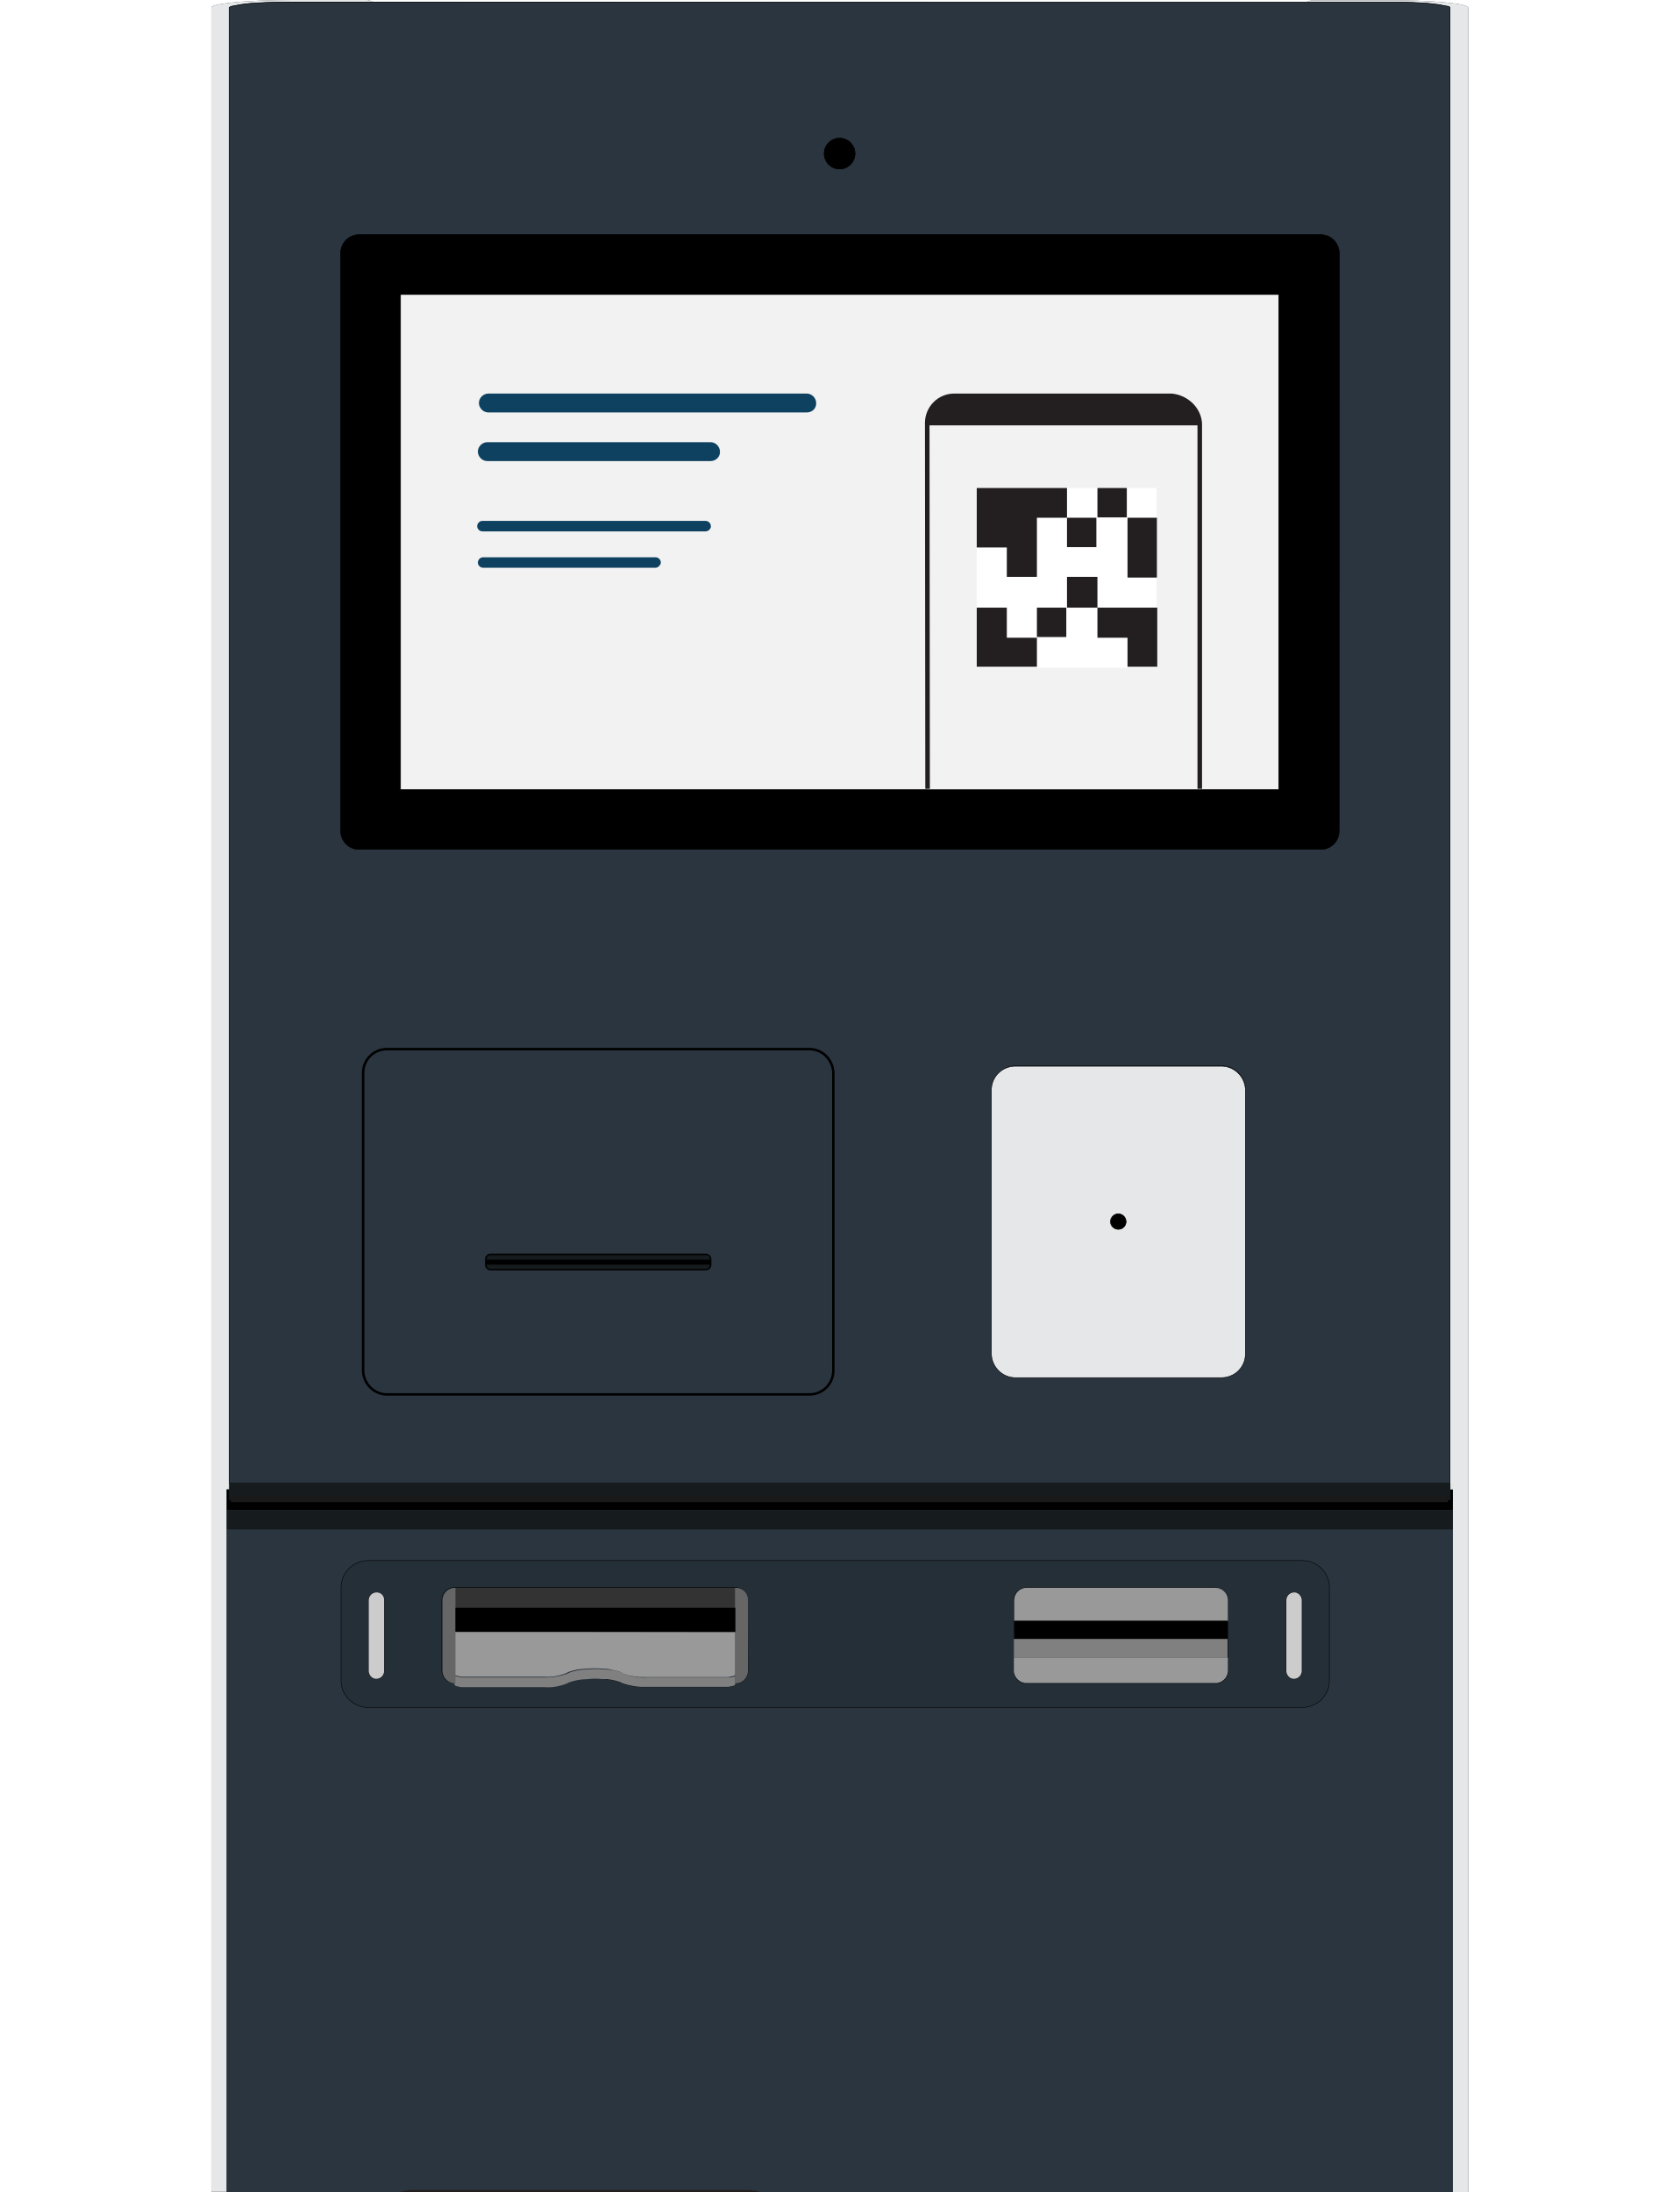
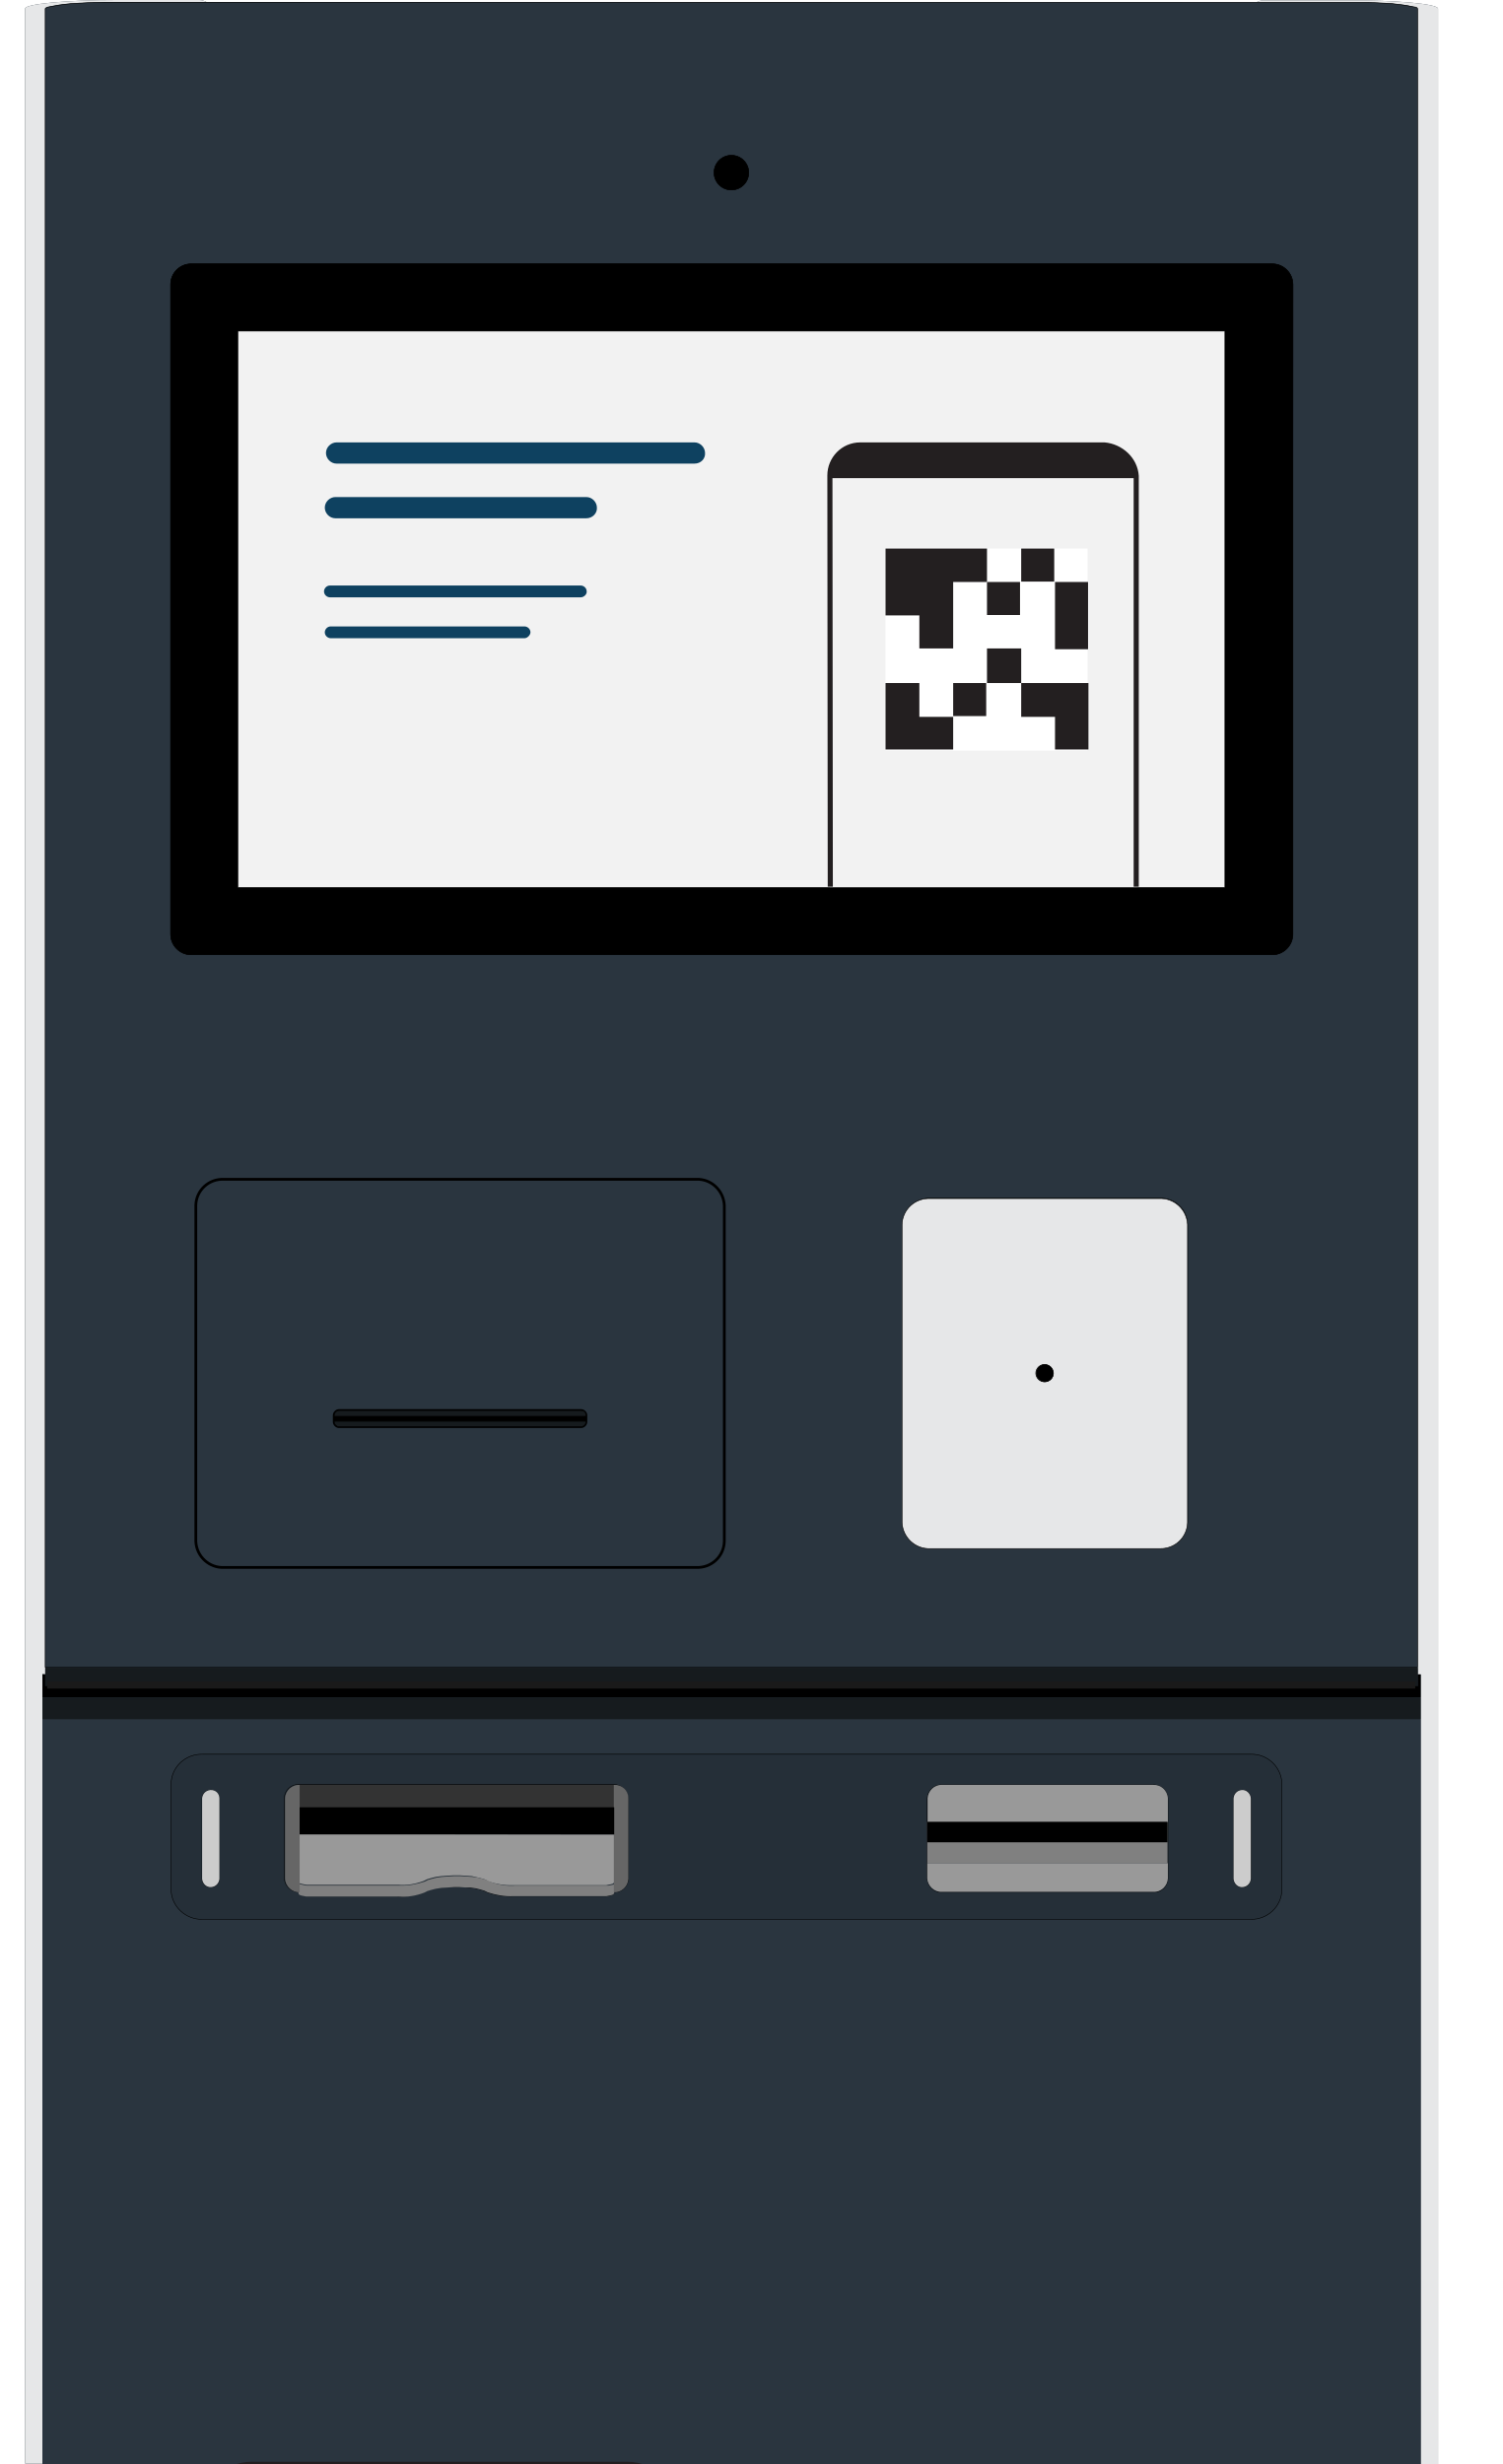
- <svg xmlns="http://www.w3.org/2000/svg" id="emrGYTzlMPA1" viewBox="0 0 480 626.6" shape-rendering="geometricPrecision" text-rendering="geometricPrecision">
+ <svg xmlns="http://www.w3.org/2000/svg" id="emrGYTzlMPA1" viewBox="54 0 382 626.6" shape-rendering="geometricPrecision" text-rendering="geometricPrecision">
  <style>#emrGYTzlMPA72_to {animation: emrGYTzlMPA72_to__to 3500ms linear infinite normal forwards}@keyframes emrGYTzlMPA72_to__to { 0% {transform: translate(314.982px,813.0565px)} 42.857% {transform: translate(314.982px,813.0565px);animation-timing-function: cubic-bezier(0,0,0.58,1)} 57.143% {transform: translate(314.982px,452.0488px);animation-timing-function: cubic-bezier(0,0,0.58,1)} 60% {transform: translate(314.982px,467.1px)} 80% {transform: translate(314.982px,467.1px)} 91.429% {transform: translate(196.7933px,841.0053px)} 100% {transform: translate(196.7933px,841.0053px)}} #emrGYTzlMPA85_to {animation: emrGYTzlMPA85_to__to 3500ms linear infinite normal forwards}@keyframes emrGYTzlMPA85_to__to { 0% {transform: translate(287.85px,846.4526px);animation-timing-function: cubic-bezier(0.42,0,0.58,1)} 11.429% {transform: translate(264.4px,477.1px);animation-timing-function: cubic-bezier(0.42,0,0.58,1)} 14.286% {transform: translate(264.4px,491.1px)} 29.429% {transform: translate(264.4px,491.1px)} 40% {transform: translate(197.6721px,846.3526px)} 100% {transform: translate(197.6721px,846.3526px)}}</style>
  <path id="emrGYTzlMPA2" d="M415.3,626.6L419.7,626.6L419.7,2.2C419.7,1,409.2,0,396.3,0.1L375.2,0.1C374.6,0.1,374,0.3,373.5,0.6L106.5,0.5C105.9,0.2,105.4,0,104.7,0L83.6,0C70.8,0,60.3,1,60.4,2.2L60.4,626.5L64.8,626.5L64.8,626.6L415.3,626.6M64.8,425.7L65.5,425.7L65.5,425.8L64.8,425.7L64.8,425.7Z" fill="rgb(42,53,63)" stroke="none" stroke-width="1" />
  <g id="emrGYTzlMPA3">
    <g id="emrGYTzlMPA4">
      <g id="emrGYTzlMPA5">
        <g id="emrGYTzlMPA6">
          <path id="emrGYTzlMPA7" d="M106.5,0.5L85.2,0.5L82.8,0.5L80.5,0.5L78.2,0.6L76,0.7L74,0.8L72.2,0.9L70.5,1L69,1.2L67.8,1.4L66.8,1.6L66.1,1.8L65.6,2L65.5,2.1L65.5,425.7L64.8,425.7L64.8,610L64.8,626.5L60.4,626.5L60.4,2.2C60.3,1,70.8,0,83.6,0L104.7,0C105.4,0,105.9,0.2,106.5,0.5Z" fill="rgb(230,231,232)" stroke="none" stroke-width="1" />
          <path id="emrGYTzlMPA8" d="M419.7,2.2L419.7,626.6L415.3,626.6L415.3,625.9L415.3,425.8L414.5,425.8L414.5,2.2L414.3,2L414.1,1.9L414.1,1.9L414,1.9L413.8,1.8L413.1,1.6L412.1,1.4L410.9,1.2L409.5,1.1L407.8,0.9L406,0.8L404,0.7L401.8,0.6L399.5,0.6L397.2,0.6L394.8,0.6L373.5,0.6C374,0.3,374.6,0.1,375.2,0.1L396.3,0.1C409.2,0,419.7,1,419.7,2.2Z" fill="rgb(230,231,232)" stroke="none" stroke-width="1" />
          <polygon id="emrGYTzlMPA9" points="414.4,2 414.3,1.9 414.3,1.9 414.2,1.9 414,1.8 413.2,1.7 412.2,1.5 411,1.3 409.6,1.1 407.9,0.9 406.1,0.8 404.1,0.7 401.9,0.6 399.6,0.6 397.3,0.6 394.9,0.6 85.2,0.6 82.8,0.6 80.5,0.6 78.2,0.6 76,0.7 74,0.8 72.2,0.9 70.5,1.1 69,1.3 67.9,1.5 66.8,1.7 66.1,1.8 65.7,2 65.5,2.2 65.5,424 414.5,424 414.5,2.2" fill="rgb(42,53,63)" stroke="rgb(0,0,0)" stroke-width="0.14" stroke-linecap="round" stroke-linejoin="round" />
          <circle id="emrGYTzlMPA10" r="4.4" transform="matrix(1 0 0 1 240 43.9)" fill="rgb(42,53,63)" stroke="rgb(0,0,0)" stroke-width="0.14" stroke-linecap="round" stroke-linejoin="round" />
          <path id="emrGYTzlMPA11" d="M238.2,392C238,395.9,234.7,398.8,231,398.6L111,398.6C107.1,398.8,103.9,395.8,103.8,392L103.8,306.5C104,302.6,107.3,299.7,111,299.9L231,299.9C234.9,299.7,238.1,302.7,238.2,306.5L238.2,392L238.2,392Z" fill="rgb(42,53,63)" stroke="rgb(0,0,0)" stroke-width="0.14" stroke-linecap="round" stroke-linejoin="round" />
          <path id="emrGYTzlMPA12" d="M356,387.1C355.8,391,352.5,393.9,348.8,393.7L290.7,393.7C286.8,393.9,283.6,390.9,283.5,387.1L283.5,311.3C283.7,307.4,287,304.5,290.7,304.7L348.8,304.7C352.7,304.5,355.9,307.5,356,311.3L356,387.1Z" fill="rgb(42,53,63)" stroke="rgb(0,0,0)" stroke-width="0.14" stroke-linecap="round" stroke-linejoin="round" />
          <path id="emrGYTzlMPA13" d="M382.7,237.6C382.7,240.4,380.4,242.8,377.5,242.8L102.6,242.8C99.8,242.8,97.4,240.5,97.4,237.6L97.4,72.3C97.4,69.5,99.7,67.1,102.6,67.1L377.6,67.1C380.4,67.1,382.8,69.4,382.8,72.3L382.7,237.6L382.7,237.6Z" fill="rgb(42,53,63)" stroke="rgb(0,0,0)" stroke-width="0.14" stroke-linecap="round" stroke-linejoin="round" />
          <path id="emrGYTzlMPA14" d="M377.5,67.1L102.6,67.1C99.8,67.1,97.4,69.4,97.4,72.3L97.4,237.6C97.4,240.4,99.7,242.8,102.6,242.8L377.6,242.8C380.4,242.8,382.8,240.5,382.8,237.6L382.8,72.3C382.7,69.4,380.4,67.1,377.5,67.1Z" fill="rgb(0,0,0)" stroke="rgb(0,0,0)" stroke-width="0.14" stroke-linecap="round" stroke-linejoin="round" />
          <rect id="emrGYTzlMPA15" width="251" height="141.5" rx="0" ry="0" transform="matrix(1 0 0 1 114.5 84.2)" fill="rgb(0,0,0)" stroke="rgb(0,0,0)" stroke-width="0.14" stroke-linecap="round" stroke-linejoin="round" />
          <rect id="emrGYTzlMPA16" width="251" height="141.5" rx="0" ry="0" transform="matrix(1 0 0 1 114.5 84.2)" fill="rgb(242,242,242)" stroke="rgb(0,0,0)" stroke-width="0.14" stroke-linecap="round" stroke-linejoin="round" />
          <rect id="emrGYTzlMPA17" width="350.5" height="189.4" rx="0" ry="0" transform="matrix(1 0 0 1 64.8 437.2)" fill="rgb(42,53,63)" stroke="none" stroke-width="1" />
          <path id="emrGYTzlMPA18" d="M380.1,480.6C379.9,484.9,376.3,488.2,372.1,488.1L105.5,488.1C101.2,488.2,97.6,484.9,97.5,480.6L97.5,453.6C97.7,449.3,101.3,446,105.5,446.1L372,446.1C376.3,446,379.9,449.3,380,453.6L380,480.6L380.1,480.6Z" fill="rgb(42,53,63)" stroke="none" stroke-width="1" />
          <path id="emrGYTzlMPA19" d="M372.1,446.1L105.5,446.1C101.2,446,97.6,449.3,97.5,453.6L97.5,480.6C97.6,484.9,101.3,488.2,105.5,488.1L372,488.1C376.3,488.2,379.9,484.9,380,480.6L380,453.6C379.9,449.3,376.3,446,372.1,446.1Z" fill="rgb(37,47,56)" stroke="rgb(0,0,0)" stroke-width="0.14" stroke-miterlimit="10" />
          <path id="emrGYTzlMPA20" d="M109.8,477.8C109.7,478.9,108.9,479.8,107.7,479.9C106.5,480,105.5,479,105.4,477.8L105.4,457.3C105.5,456.2,106.3,455.3,107.5,455.2C108.7,455.1,109.7,456.1,109.8,457.3L109.8,477.8Z" fill="rgb(37,47,56)" stroke="rgb(0,0,0)" stroke-width="0.14" stroke-miterlimit="10" />
          <path id="emrGYTzlMPA21" d="M213.8,477.8C213.7,479.7,212.1,481.3,210.1,481.2L210.1,481.4L210,481.6L209.8,481.8L209.5,481.9L209.1,482L208.6,482.1L208.1,482.2L207.5,482.2L206.9,482.2L184.4,482.2C182.2,482.3,180,481.9,177.9,481.2L177.1,480.8L176.1,480.5L174.9,480.2L173.5,480L172,479.9L170.4,479.8L169,479.8L167.4,479.9L165.9,480L164.5,480.2L163.3,480.5L162.3,480.8L161.5,481.2C159.4,482,157.2,482.4,155,482.2L133,482.2L132.5,482.2L131.9,482.2L131.5,482L131,481.9L130.6,481.8L130.3,481.7L130.1,481.5L130,481.3L130,481.1C128.1,481.2,126.4,479.6,126.3,477.7L126.3,457.2C126.4,455.3,128,453.7,130,453.8L210,453.8C211.9,453.7,213.6,455.3,213.7,457.2L213.8,477.8L213.8,477.8Z" fill="rgb(37,47,56)" stroke="rgb(0,0,0)" stroke-width="0.14" stroke-miterlimit="10" />
          <path id="emrGYTzlMPA22" d="M351,477.8C350.9,479.7,349.3,481.3,347.3,481.2L293.5,481.2C291.6,481.3,289.9,479.7,289.8,477.8L289.8,457.3C289.9,455.4,291.5,453.8,293.5,453.9L347.3,453.9C349.2,453.8,350.9,455.4,351,457.3L351,477.8Z" fill="rgb(37,47,56)" stroke="rgb(0,0,0)" stroke-width="0.14" stroke-miterlimit="10" />
          <path id="emrGYTzlMPA23" d="M372.1,477.8C372,478.9,371.2,479.8,370,479.9C368.8,480,367.8,479,367.7,477.8L367.7,457.3C367.8,456.2,368.6,455.3,369.8,455.2C371,455.1,372,456.1,372.1,457.3L372.1,477.8Z" fill="rgb(37,47,56)" stroke="rgb(0,0,0)" stroke-width="0.14" stroke-miterlimit="10" />
          <path id="emrGYTzlMPA24" d="M351,473.8L351,477.7C350.9,479.6,349.3,481.2,347.3,481.1L293.5,481.1C291.6,481.2,289.9,479.6,289.8,477.7L289.8,473.8L351,473.8Z" fill="rgb(153,153,153)" stroke="none" stroke-width="1" />
          <path id="emrGYTzlMPA25" d="M351,457.3L351,463.4L289.9,463.4L289.9,457.3C290,455.4,291.6,453.8,293.6,453.9L347.3,453.9C349.2,453.8,350.9,455.3,351,457.3Z" fill="rgb(153,153,153)" stroke="none" stroke-width="1" />
          <rect id="emrGYTzlMPA26" width="61.1" height="10.5" rx="0" ry="0" transform="matrix(1 0 0 1 289.8 463.3)" fill="rgb(128,128,128)" stroke="none" stroke-width="1" />
          <rect id="emrGYTzlMPA27" width="61.1" height="5.2" rx="0" ry="0" transform="matrix(1 0 0 1 289.8 463.3)" fill="rgb(0,0,0)" stroke="none" stroke-width="1" />
          <path id="emrGYTzlMPA28" d="M372.1,457.3L372.1,477.8C372,478.9,371.2,479.8,370,479.9C368.8,480,367.8,479,367.7,477.8L367.7,457.3C367.8,456.2,368.6,455.3,369.8,455.2C371,455.1,372,456.1,372.1,457.3Z" fill="rgb(204,204,204)" stroke="none" stroke-width="1" />
          <path id="emrGYTzlMPA29" d="M109.8,457.3L109.8,477.8C109.7,478.9,108.9,479.8,107.7,479.9C106.5,480,105.5,479,105.4,477.8L105.4,457.3C105.5,456.2,106.3,455.3,107.5,455.2C108.8,455.1,109.8,456.1,109.8,457.3Z" fill="rgb(204,204,204)" stroke="none" stroke-width="1" />
          <rect id="emrGYTzlMPA30" width="80" height="5.9" rx="0" ry="0" transform="matrix(1 0 0 1 130.2 453.9)" fill="rgb(51,51,51)" stroke="none" stroke-width="1" />
          <path id="emrGYTzlMPA31" d="M210.2,466.5L210.2,478.6L210.1,478.8L209.9,479L209.6,479.1L209.2,479.2L208.7,479.3L208.2,479.4L207.6,479.4L207,479.4L184.5,479.4C182.3,479.5,180.1,479.1,178,478.4L177.5,478L176.5,477.7L175.3,477.4L174,477.1L172.5,477L170.9,476.9L169.3,476.9L167.7,477L166.2,477.1L164.8,477.3L163.6,477.6L162.6,477.9L161.8,478.3C159.7,479.1,157.5,479.5,155.3,479.3L133,479.3L132.5,479.3L131.9,479.3L131.4,479.2L130.9,479.1L130.5,479L130.2,478.9L130,478.7L129.9,478.5L129.9,466.4L210.2,466.5L210.2,466.5Z" fill="rgb(153,153,153)" stroke="none" stroke-width="1" />
          <path id="emrGYTzlMPA32" d="M210.2,478.6L210.2,481.4L210.1,481.6L209.9,481.8L209.6,481.9L209.2,482L208.7,482.1L208.2,482.2L207.6,482.2L207,482.2L184.5,482.2C182.3,482.3,180.1,481.9,178,481.2L177.2,480.8L176.2,480.5L175,480.2L173.6,480L172.5,480L170.9,479.9L169.4,479.9L167.8,480L166.3,480.1L164.9,480.3L163.7,480.6L162.7,480.9L161.9,481.3C159.8,482.1,157.6,482.5,155.4,482.3L133,482.3L132.5,482.3L131.9,482.3L131.4,482.2L130.9,482.1L130.5,482L130.2,481.9L130,481.7L129.9,481.5L129.9,478.7L130,478.9L130.2,479.1L130.5,479.2L130.9,479.3L131.4,479.4L131.9,479.5L132.5,479.5L133.1,479.5L155.5,479.5C157.7,479.6,159.9,479.2,162,478.5L162.8,478.1L163.8,477.8L165,477.5L166.4,477.3L167.9,477.2L169.5,477.1L171.1,477.1L172.7,477.2L174.2,477.3L175.6,477.5L176.8,477.8L177.8,478.1L178.6,478.5C180.7,479.3,182.9,479.7,185.1,479.5L207.6,479.5L208.2,479.5L208.8,479.5L209.3,479.4L209.8,479.3L210.2,479.2L210.5,479.1L210.7,478.9L210.2,478.6Z" fill="rgb(128,128,128)" stroke="none" stroke-width="1" />
          <path id="emrGYTzlMPA33" d="M213.8,457.3L213.8,477.8C213.7,479.7,212.1,481.3,210.1,481.2L210.1,453.9C212.2,453.8,213.8,455.3,213.8,457.3Z" fill="rgb(102,102,102)" stroke="none" stroke-width="1" />
          <path id="emrGYTzlMPA34" d="M130.2,453.9L130.2,481.2C128.3,481.3,126.6,479.7,126.5,477.8L126.5,457.3C126.6,455.3,128.3,453.8,130.2,453.9Z" fill="rgb(102,102,102)" stroke="none" stroke-width="1" />
          <circle id="emrGYTzlMPA35" r="4.4" transform="matrix(1 0 0 1 240 43.9)" fill="rgb(0,0,0)" stroke="rgb(0,0,0)" stroke-width="0.14" stroke-linecap="round" stroke-linejoin="round" />
          <path id="emrGYTzlMPA36" d="M348.8,304.8L290.6,304.8C286.7,304.6,283.5,307.6,283.4,311.4L283.4,387.2C283.6,391.1,286.9,394,290.6,393.8L348.8,393.8C352.7,394,355.9,391,356,387.2L356,311.4C355.8,307.5,352.5,304.6,348.8,304.8Z" fill="rgb(230,231,232)" stroke="rgb(0,0,0)" stroke-width="0.14" stroke-linecap="round" stroke-linejoin="round" />
          <path id="emrGYTzlMPA37" d="M319.6,351.4C318.4,351.4,317.4,350.4,317.4,349.2C317.4,348,318.4,347,319.6,347C320.8,347,321.8,348,321.8,349.2C321.9,350.4,320.9,351.4,319.6,351.4Z" fill="rgb(230,231,232)" stroke="rgb(0,0,0)" stroke-width="0.14" stroke-linecap="round" stroke-linejoin="round" />
          <path id="emrGYTzlMPA38" d="M231,299.9L111,299.9C107.1,299.7,103.9,302.7,103.8,306.5L103.8,392C104,395.9,107.3,398.8,111,398.6L231,398.6C234.9,398.8,238.1,395.8,238.2,392L238.2,306.5C238,302.7,234.8,299.7,231,299.9Z" fill="rgb(42,53,63)" stroke="rgb(0,0,0)" stroke-width="0.7" stroke-linecap="round" stroke-linejoin="round" />
          <path id="emrGYTzlMPA39" d="M203,361.6C203,362.2,202.4,362.8,201.8,362.8L140.2,362.8C139.6,362.8,139,362.2,139,361.6L139,359.9C139,359.3,139.6,358.7,140.2,358.7L201.8,358.7C202.4,358.7,203,359.3,203,359.9L203,361.6L203,361.6Z" fill="rgb(42,53,63)" stroke="rgb(0,0,0)" stroke-width="0.7" stroke-linecap="round" stroke-linejoin="round" />
          <rect id="emrGYTzlMPA40" width="64" height="1.2" rx="0" ry="0" transform="matrix(1 0 0 1 139 360.2)" fill="none" stroke="rgb(0,0,0)" stroke-width="0.14" stroke-linecap="round" stroke-linejoin="round" />
          <rect id="emrGYTzlMPA41" width="349.1" height="4.9" rx="0" ry="0" transform="matrix(1 0 0 1 65.5 424.1)" fill="rgb(22,27,30)" stroke="none" stroke-width="1" />
          <rect id="emrGYTzlMPA42" width="80" height="6.9" rx="0" ry="0" transform="matrix(1 0 0 1 130.2 459.6)" fill="rgb(0,0,0)" stroke="none" stroke-width="1" />
          <path id="emrGYTzlMPA43" d="M203,361.3L203,361.6C203,362.2,202.4,362.8,201.8,362.8L140.2,362.8C139.6,362.8,139,362.2,139,361.6L139,361.3L203,361.3Z" fill="rgb(22,27,30)" stroke="rgb(0,0,0)" stroke-width="0.14" stroke-linecap="round" stroke-linejoin="round" />
          <path id="emrGYTzlMPA44" d="M203,359.9L203,360.2L139,360.2L139,359.9C139,359.3,139.6,358.7,140.2,358.7L201.8,358.7C202.5,358.7,203,359.1,203,359.9Z" fill="rgb(22,27,30)" stroke="rgb(0,0,0)" stroke-width="0.14" stroke-linecap="round" stroke-linejoin="round" />
          <rect id="emrGYTzlMPA45" width="64" height="1.2" rx="0" ry="0" transform="matrix(1 0 0 1 139 360.2)" fill="none" stroke="rgb(0,0,0)" stroke-width="0.14" stroke-linecap="round" stroke-linejoin="round" />
          <rect id="emrGYTzlMPA46" width="64" height="1.2" rx="0" ry="0" transform="matrix(1 0 0 1 139 360.2)" fill="rgb(0,0,0)" stroke="rgb(0,0,0)" stroke-width="0.14" stroke-linecap="round" stroke-linejoin="round" />
          <path id="emrGYTzlMPA47" d="M321.9,349.2C321.9,350.4,320.9,351.4,319.7,351.4C318.5,351.4,317.5,350.4,317.5,349.2C317.5,348,318.5,347,319.7,347C320.9,347,321.9,348,321.9,349.2Z" fill="rgb(0,0,0)" stroke="rgb(0,0,0)" stroke-width="0.14" stroke-linecap="round" stroke-linejoin="round" />
          <polygon id="emrGYTzlMPA48" points="415.3,425.8 415.3,431.7 64.8,431.7 64.8,425.8 65.5,425.8 65.5,428.8 414.6,428.8 414.6,425.8" fill="rgb(0,0,0)" stroke="none" stroke-width="1" />
          <rect id="emrGYTzlMPA49" width="350.5" height="5.5" rx="0" ry="0" transform="matrix(1 0 0 1 64.8 431.7)" fill="rgb(22,27,30)" stroke="none" stroke-width="1" />
        </g>
      </g>
    </g>
    <g id="emrGYTzlMPA50">
      <g id="emrGYTzlMPA51">
        <path id="emrGYTzlMPA52" d="M230.6,118L139.6,118C138.1,118,136.9,116.7,136.9,115.3C136.9,113.8,138.2,112.6,139.6,112.6L230.6,112.6C232.1,112.6,233.3,113.9,233.3,115.3C233.4,116.7,232.3,118,230.6,118L230.6,118Z" transform="matrix(1 0 0 1 0 -0.1)" fill="rgb(14,65,96)" stroke="none" stroke-width="1" />
        <path id="emrGYTzlMPA53" d="M203.1,131.8L139.3,131.8C137.8,131.8,136.6,130.5,136.6,129.1C136.6,127.6,137.9,126.4,139.3,126.4L203.1,126.4C204.6,126.4,205.8,127.7,205.8,129.1C205.9,130.5,204.7,131.8,203.1,131.8Z" fill="rgb(14,65,96)" stroke="none" stroke-width="1" />
        <path id="emrGYTzlMPA54" d="M201.7,151.9L137.9,151.9C137.2,151.9,136.4,151.3,136.4,150.4C136.4,149.7,137,148.9,137.9,148.9L201.7,148.9C202.4,148.9,203.2,149.5,203.2,150.4C203.3,151.1,202.5,151.9,201.7,151.9Z" fill="rgb(14,65,96)" stroke="none" stroke-width="1" />
        <path id="emrGYTzlMPA55" d="M187.4,162.3L138.1,162.3C137.4,162.3,136.6,161.7,136.6,160.8C136.6,160.1,137.2,159.3,138.1,159.3L187.4,159.3C188.1,159.3,188.9,159.9,188.9,160.8C188.9,161.5,188.1,162.3,187.4,162.3Z" fill="rgb(14,65,96)" stroke="none" stroke-width="1" />
      </g>
      <g id="emrGYTzlMPA56">
        <g id="emrGYTzlMPA57">
          <polygon id="emrGYTzlMPA58" points="343.1,225.6 265,225.6 265,121.6 343.3,121.6" fill="rgb(242,242,242)" stroke="none" stroke-width="1" />
          <g id="emrGYTzlMPA59">
            <rect id="emrGYTzlMPA60" width="51.4" height="51.4" rx="0" ry="0" transform="matrix(1 0 0 1 279.2 139.5)" fill="rgb(255,255,255)" stroke="none" stroke-width="1" />
            <g id="emrGYTzlMPA61">
              <rect id="emrGYTzlMPA62" width="8.4" height="8.4" rx="0" ry="0" transform="matrix(1 0 0 1 305 148)" fill="rgb(35,31,32)" stroke="none" stroke-width="1" />
              <rect id="emrGYTzlMPA63" width="8.4" height="8.4" rx="0" ry="0" transform="matrix(1 0 0 1 313.7 139.5)" fill="rgb(35,31,32)" stroke="none" stroke-width="1" />
              <rect id="emrGYTzlMPA64" width="8.4" height="17.1" rx="0" ry="0" transform="matrix(1 0 0 1 322.3 148)" fill="rgb(35,31,32)" stroke="none" stroke-width="1" />
              <polygon id="emrGYTzlMPA65" points="313.7,173.7 313.7,164.9 305,164.9 305,173.7 313.7,173.7 313.7,182.3 322.3,182.3 322.3,190.6 330.8,190.6 330.8,173.7" fill="rgb(35,31,32)" stroke="none" stroke-width="1" />
              <rect id="emrGYTzlMPA66" width="8.4" height="8.4" rx="0" ry="0" transform="matrix(1 0 0 1 296.4 173.7)" fill="rgb(35,31,32)" stroke="none" stroke-width="1" />
              <polygon id="emrGYTzlMPA67" points="287.8,164.9 296.4,164.9 296.4,148 305,148 305,139.5 279.2,139.5 279.2,156.5 287.8,156.5" fill="rgb(35,31,32)" stroke="none" stroke-width="1" />
              <polygon id="emrGYTzlMPA68" points="287.8,173.7 279.2,173.7 279.2,190.6 296.4,190.6 296.4,182.3 287.8,182.3" fill="rgb(35,31,32)" stroke="none" stroke-width="1" />
            </g>
          </g>
        </g>
        <path id="emrGYTzlMPA69" d="M334.9,112.5L272.8,112.5C268,112.5,264.4,116.4,264.4,120.9L264.5,225.5L265.8,225.5L265.7,121.6L342.3,121.6L342.3,225.5L343.6,225.5L343.6,121C343.3,116.4,339.4,112.9,334.9,112.5Z" fill="rgb(35,31,32)" stroke="none" stroke-width="1" />
      </g>
    </g>
  </g>
  <g id="emrGYTzlMPA70">
    <rect id="emrGYTzlMPA71" width="347.9" height="1.8" rx="0" ry="0" transform="matrix(1 0 0 1 66 427.6)" fill="rgb(26,26,26)" stroke="none" stroke-width="1" />
  </g>
  <g id="emrGYTzlMPA72_to" transform="translate(314.982,813.0565)">
    <g id="emrGYTzlMPA72" transform="translate(-314.982,-452.1487)">
      <g id="emrGYTzlMPA73">
        <g id="emrGYTzlMPA74">
          <g id="emrGYTzlMPA75">
            <path id="emrGYTzlMPA76" d="M352.7,287.7L352.7,421.2C352.7,422.3,352.5,423.4,352.2,424.4L282,424.4C281.6,423.4,281.4,422.3,281.5,421.2L281.5,287.7C281.5,286.7,281.7,285.7,282,284.8L352.4,284.8C352.5,285.7,352.7,286.7,352.7,287.7Z" fill="rgb(26,26,26)" stroke="none" stroke-width="1" />
            <path id="emrGYTzlMPA77" d="M352.2,284.8L281.8,284.8C283.1,280.6,287,277.7,291.4,277.7L342.6,277.7C347,277.6,350.9,280.5,352.2,284.8Z" fill="rgb(26,26,26)" stroke="none" stroke-width="1" />
            <path id="emrGYTzlMPA78" d="M281.9,424.3L352.1,424.3C350.8,428.4,346.9,431.2,342.6,431.2L291.4,431.2C287.1,431.3,283.2,428.5,281.9,424.3Z" fill="rgb(26,26,26)" stroke="none" stroke-width="1" />
          </g>
          <g id="emrGYTzlMPA79">
            <path id="emrGYTzlMPA80" d="M352.1,424.3C350.8,428.4,346.9,431.2,342.6,431.2L291.4,431.2C287.1,431.2,283.2,428.4,281.9,424.3C281.5,423.3,281.3,422.2,281.4,421.1L281.4,287.7C281.4,286.7,281.6,285.7,281.9,284.8C283.2,280.6,287.1,277.7,291.5,277.7L342.7,277.7C347.1,277.7,351,280.6,352.3,284.8C352.6,285.7,352.8,286.7,352.8,287.7L352.8,421.2C352.7,422.3,352.5,423.3,352.1,424.3Z" fill="none" stroke="rgb(35,31,32)" stroke-width="0.449" stroke-miterlimit="10" />
            <polyline id="emrGYTzlMPA81" points="281.7,284.8 281.8,284.8 352.2,284.8" fill="none" stroke="rgb(35,31,32)" stroke-width="0.449" stroke-miterlimit="10" />
            <polyline id="emrGYTzlMPA82" points="281.8,424.3 281.9,424.3 352.1,424.3" fill="none" stroke="rgb(35,31,32)" stroke-width="0.449" stroke-miterlimit="10" />
          </g>
        </g>
        <ellipse id="emrGYTzlMPA83" rx="4.9" ry="4.9" transform="matrix(0.1602 -0.9871 0.9871 0.1602 298.8173 297.211)" fill="rgb(179,179,179)" stroke="none" stroke-width="1" />
      </g>
      <path id="emrGYTzlMPA84" d="M362.1,358.9C362.1,358.9,360.5,350.8,352.4,352.8L356.6,351.4C361.1,349.7,363.6,344.8,362.2,340.2C362.2,340.2,360.5,331.5,351.7,334.3L289.8,354.2L285.4,339.2C284.2,334.5,279.5,331.7,274.8,332.9C274.7,332.9,274.5,333,274.4,333L273.6,333.3C268.9,335,266.3,340.2,267.8,345L276.3,374.3L276.3,626.6L334.6,626.6L334.6,407.8L350.4,402.8C354.8,401.3,357.3,396.7,356.1,392.2C355.7,390.6,354.9,389.1,353.7,387.9L354.8,387.6C359.2,386.1,361.7,381.5,360.5,377C360.5,377,359.4,371.2,353.8,371.1L356.5,370.2C361.1,368.4,363.5,363.5,362.1,358.9Z" fill="rgb(179,179,179)" stroke="none" stroke-width="1" />
    </g>
  </g>
  <g id="emrGYTzlMPA85_to" transform="translate(287.85,846.4526)">
    <g id="emrGYTzlMPA85" transform="translate(-287.85,-488.1474)">
      <g id="emrGYTzlMPA86">
        <g id="emrGYTzlMPA87">
          <ellipse id="emrGYTzlMPA88" rx="15.4" ry="15.4" transform="matrix(0.033278 -0.9994 0.9994 0.033278 104.4365 388.0115)" fill="rgb(179,179,179)" stroke="none" stroke-width="1" />
        </g>
      </g>
      <g id="emrGYTzlMPA89">
        <g id="emrGYTzlMPA90">
          <path id="emrGYTzlMPA91" d="M492.6,639.8L423.3,708L245,542.2C221.9,547.5,159.5,532.6,152.9,512.4L173.7,483L173.8,482.9C200.6,452.8,248.8,425.6,248.8,425.6L252.5,415.7L275.6,415.7C276.8,416.8,277.9,418.5,278.2,420.3L283.8,456.3C284.8,463.1,288.3,469.2,293.7,473.3L492.6,639.8Z" fill="rgb(179,179,179)" stroke="none" stroke-width="1" />
          <path id="emrGYTzlMPA92" d="M248.8,425.5C248.8,425.5,200.8,452.7,173.8,482.8L218.9,418.9C235.3,418.6,248.8,425.5,248.8,425.5Z" fill="rgb(128,128,128)" stroke="none" stroke-width="1" />
        </g>
      </g>
      <g id="emrGYTzlMPA93">
        <g id="emrGYTzlMPA94">
          <g id="emrGYTzlMPA95">
            <path id="emrGYTzlMPA96" d="M225.6,280.4L225.6,514C225.6,514.2,225.6,514.3,225.6,514.7L225.5,514.7L224.8,514.6L106.9,514.6L106.1,514.6L106,514.6C106,514.4,106,514.3,106,513.9L106,280.4L106.8,280.3L225.1,280.3L225.6,280.4Z" fill="rgb(230,230,230)" stroke="none" stroke-width="1" />
            <path id="emrGYTzlMPA97" d="M225.6,280.4L224.9,280.3L106.7,280.3L105.9,280.4C105.9,273.6,111.3,268.3,118,268.3L213.5,268.3C220.3,268.1,225.6,273.6,225.6,280.4Z" fill="rgb(26,26,26)" stroke="none" stroke-width="1" />
            <path id="emrGYTzlMPA98" d="M224.8,514.4L225.5,514.5C225.3,520.8,220.1,525.9,213.5,525.9L118,525.9C111.7,525.9,106.3,520.8,106,514.5L106.8,514.4L224.8,514.4L224.8,514.4Z" fill="rgb(26,26,26)" stroke="none" stroke-width="1" />
          </g>
          <g id="emrGYTzlMPA99">
            <path id="emrGYTzlMPA100" d="M225.5,514.6C225.3,520.9,220.1,526,213.5,526L118,526C111.7,526,106.3,520.9,106,514.6L105.9,514.6C105.9,514.4,105.9,514.3,105.9,513.9L105.9,280.4C105.9,273.6,111.3,268.3,118,268.3L213.5,268.3C220.3,268.3,225.6,273.6,225.6,280.4L225.6,514C225.6,514.2,225.6,514.3,225.6,514.7L225.5,514.6L225.5,514.6Z" fill="none" stroke="rgb(35,31,32)" stroke-width="1.147" stroke-miterlimit="10" />
            <line id="emrGYTzlMPA101" x1="106.7" y1="280.3" x2="224.9" y2="280.3" fill="none" stroke="rgb(35,31,32)" stroke-width="1.147" stroke-miterlimit="10" />
            <line id="emrGYTzlMPA102" x1="106.9" y1="514.4" x2="224.8" y2="514.4" fill="none" stroke="rgb(35,31,32)" stroke-width="1.147" stroke-miterlimit="10" />
          </g>
        </g>
        <g id="emrGYTzlMPA103">
          <rect id="emrGYTzlMPA104" width="79.1" height="79.1" rx="0" ry="0" transform="matrix(1 0 0 1 128.2 357.5)" fill="rgb(255,255,255)" stroke="none" stroke-width="1" />
          <g id="emrGYTzlMPA105">
            <polygon id="emrGYTzlMPA106" points="128.2,357.5 128.2,383.8 141.4,383.8 141.4,397 154.5,397 154.5,370.6 167.7,370.6 167.7,357.5" fill="rgb(35,31,32)" stroke="none" stroke-width="1" />
            <rect id="emrGYTzlMPA107" width="13.1" height="13.1" rx="0" ry="0" transform="matrix(1 0 0 1 167.7 370.6)" fill="rgb(35,31,32)" stroke="none" stroke-width="1" />
            <rect id="emrGYTzlMPA108" width="13.1" height="13.1" rx="0" ry="0" transform="matrix(1 0 0 1 180.9 357.5)" fill="rgb(35,31,32)" stroke="none" stroke-width="1" />
            <rect id="emrGYTzlMPA109" width="13.1" height="26.4" rx="0" ry="0" transform="matrix(1 0 0 1 194.1 370.6)" fill="rgb(35,31,32)" stroke="none" stroke-width="1" />
            <polygon id="emrGYTzlMPA110" points="180.9,397 167.7,397 167.7,410.2 180.9,410.2 180.9,423.4 194.1,423.4 194.1,436.7 207.3,436.7 207.3,410.2 180.9,410.2" fill="rgb(35,31,32)" stroke="none" stroke-width="1" />
            <rect id="emrGYTzlMPA111" width="13.1" height="13.1" rx="0" ry="0" transform="matrix(1 0 0 1 154.5 410.2)" fill="rgb(35,31,32)" stroke="none" stroke-width="1" />
            <polygon id="emrGYTzlMPA112" points="141.4,410.2 128.2,410.2 128.2,436.7 154.5,436.7 154.5,423.4 141.4,423.4" fill="rgb(35,31,32)" stroke="none" stroke-width="1" />
          </g>
        </g>
      </g>
      <g id="emrGYTzlMPA113">
        <g id="emrGYTzlMPA114">
          <path id="emrGYTzlMPA115" d="M105,450.3C113.3,450.3,119.8,457,119.8,465.3C119.8,469.4,118.1,473.1,115.5,475.8C112.8,478.5,109,480.2,105,480.2L98,480.2C89.7,480.2,83.2,473.5,83.2,465.2C83.2,461.1,84.9,457.4,87.5,454.7C90.2,452,94,450.3,98,450.3L105,450.3Z" fill="rgb(179,179,179)" stroke="none" stroke-width="1" />
          <path id="emrGYTzlMPA116" d="M105,483C113.3,483,119.8,489.7,119.8,498C119.8,502.1,118.1,505.8,115.5,508.5C112.8,511.2,109,512.8,105,512.8L98,512.8C89.7,512.8,83.2,506.1,83.2,498C83.2,493.9,84.9,490.2,87.5,487.5C90.2,484.8,94,483.2,98,483.2L105,483.2L105,483Z" fill="rgb(179,179,179)" stroke="none" stroke-width="1" />
          <path id="emrGYTzlMPA117" d="M98.8,415.8C107.5,415.8,114.5,422.8,114.5,431.5C114.5,440.2,107.5,447.2,98.8,447.2C90.1,447.2,83.1,440.2,83.1,431.5C83.1,422.8,90,415.8,98.8,415.8Z" fill="rgb(179,179,179)" stroke="none" stroke-width="1" />
        </g>
      </g>
      <g id="emrGYTzlMPA118">
        <g id="emrGYTzlMPA119">
          <path id="emrGYTzlMPA120" d="M233,359.7L275.8,415.5L249,425.4L215.8,376.9C211.9,372.9,209,363.8,212.9,359.9L216.1,356.7C219.8,352.9,229,355.8,233,359.7Z" fill="rgb(179,179,179)" stroke="none" stroke-width="1" />
        </g>
      </g>
    </g>
  </g>
</svg>
